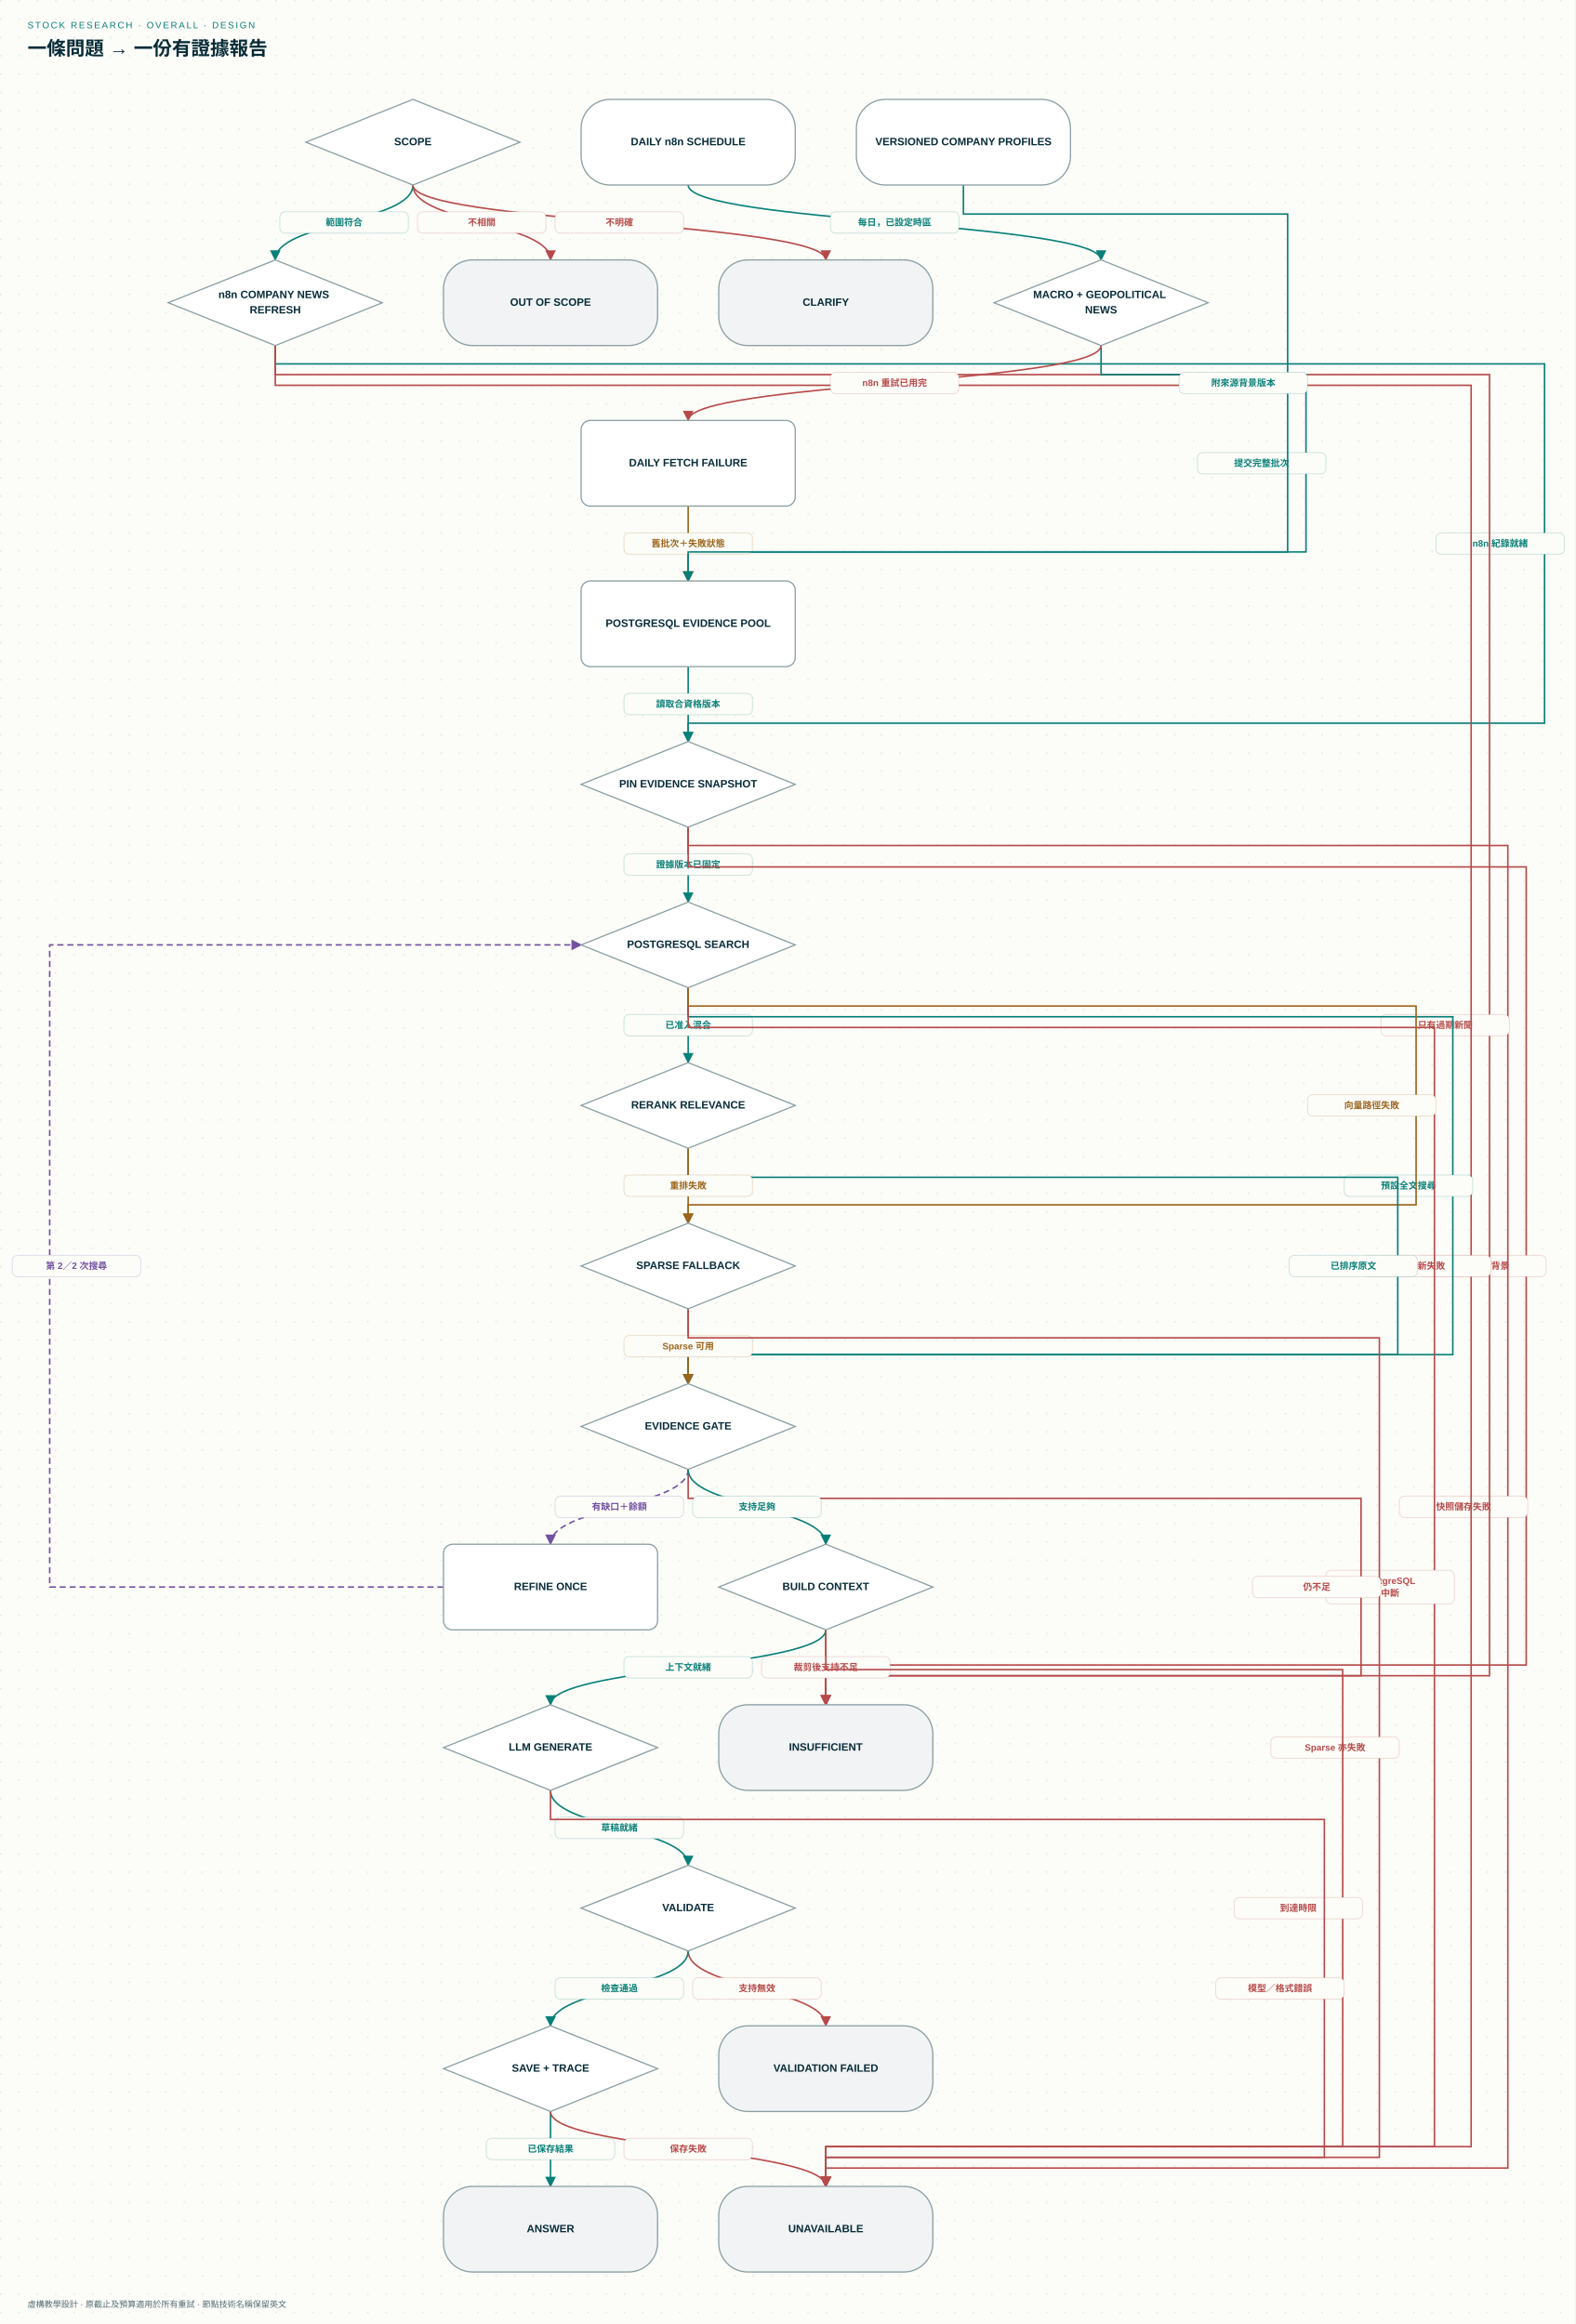
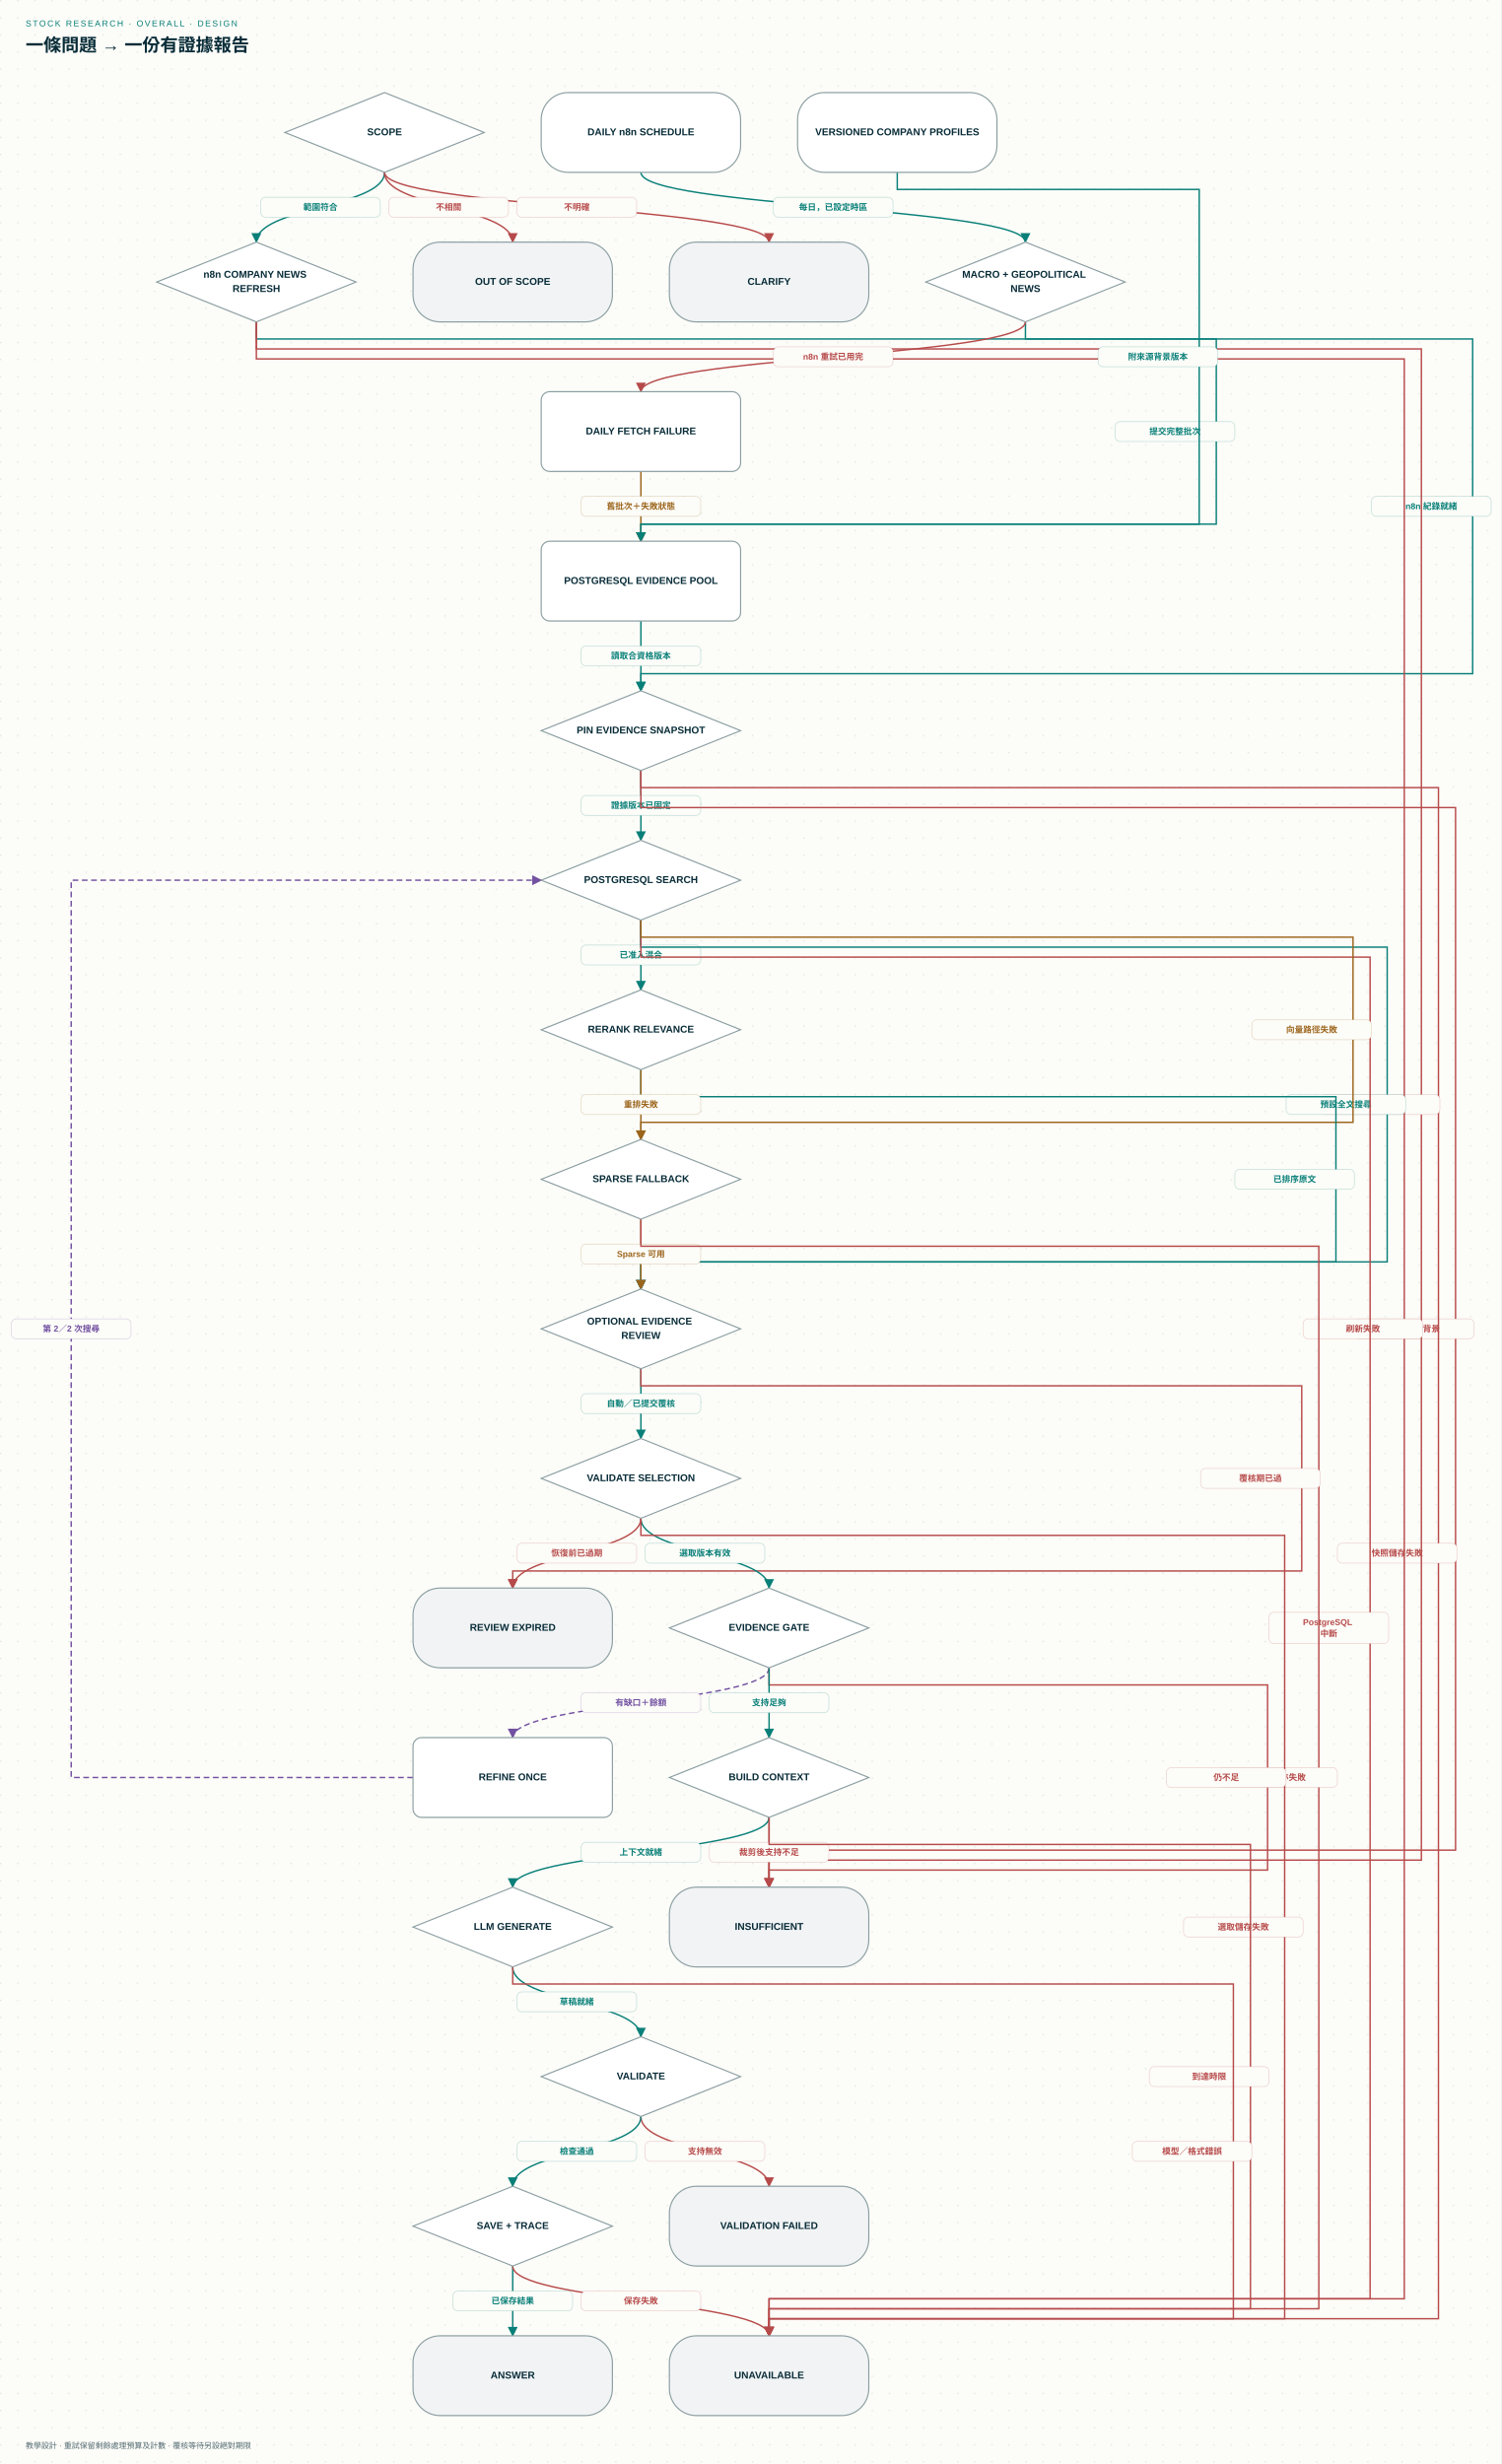
- <svg xmlns="http://www.w3.org/2000/svg" viewBox="0 0 2060 3040" width="2060" height="3040" role="img" aria-label="一條問題 → 一份有證據報告" style="font-family:Arial, &quot;Noto Sans TC&quot;, sans-serif;display:block;max-width:100%;height:auto">
+ <svg xmlns="http://www.w3.org/2000/svg" viewBox="0 0 2108 3460" width="2108" height="3460" role="img" aria-label="一條問題 → 一份有證據報告" style="font-family:Arial, &quot;Noto Sans TC&quot;, sans-serif;display:block;max-width:100%;height:auto">
  <defs>
    <pattern id="overall-zh-grid" width="24" height="24" patternUnits="userSpaceOnUse">
      <circle cx="1" cy="1" r="1" fill="#dce4df" />
    </pattern>
    <marker id="overall-zh-flow" viewBox="0 0 10 10" refX="9" refY="5" markerWidth="7" markerHeight="7" orient="auto-start-reverse">
      <path d="M 0 0 L 10 5 L 0 10 z" fill="#087f78" />
    </marker>
    <marker id="overall-zh-retry" viewBox="0 0 10 10" refX="9" refY="5" markerWidth="7" markerHeight="7" orient="auto-start-reverse">
      <path d="M 0 0 L 10 5 L 0 10 z" fill="#7251a1" />
    </marker>
    <marker id="overall-zh-fallback" viewBox="0 0 10 10" refX="9" refY="5" markerWidth="7" markerHeight="7" orient="auto-start-reverse">
      <path d="M 0 0 L 10 5 L 0 10 z" fill="#9b641b" />
    </marker>
    <marker id="overall-zh-stop" viewBox="0 0 10 10" refX="9" refY="5" markerWidth="7" markerHeight="7" orient="auto-start-reverse">
      <path d="M 0 0 L 10 5 L 0 10 z" fill="#b64a4a" />
    </marker>
  </defs>
-   <rect width="2060" height="3040" fill="#fcfcf8" />
-   <rect width="2060" height="3040" fill="url(#overall-zh-grid)" />
+   <rect width="2108" height="3460" fill="#fcfcf8" />
+   <rect width="2108" height="3460" fill="url(#overall-zh-grid)" />
  <text x="36" y="37" fill="#087f78" font-size="12" letter-spacing="2">STOCK RESEARCH · OVERALL · DESIGN</text>
  <text x="36" y="72" fill="#082c38" font-size="25" font-weight="700">一條問題 → 一份有證據報告</text>
  <g opacity="1">
    <path d="M 540 242 C 540 291, 360 291, 360 340" fill="none" stroke="#087f78" stroke-width="2" marker-end="url(#overall-zh-flow)" />
    <rect x="366" y="277" width="168" height="28" rx="7" fill="#fcfcf8" stroke="#087f78" stroke-opacity=".23" />
    <text x="450" text-anchor="middle" fill="#087f78" font-size="12" font-weight="600">
      <tspan x="450" y="295">範圍符合</tspan>
    </text>
  </g>
  <g opacity="1">
    <path d="M 540 242 C 540 291, 1080 291, 1080 340" fill="none" stroke="#b64a4a" stroke-width="2" marker-end="url(#overall-zh-stop)" />
    <rect x="726" y="277" width="168" height="28" rx="7" fill="#fcfcf8" stroke="#b64a4a" stroke-opacity=".23" />
    <text x="810" text-anchor="middle" fill="#b64a4a" font-size="12" font-weight="600">
      <tspan x="810" y="295">不明確</tspan>
    </text>
  </g>
  <g opacity="1">
    <path d="M 540 242 C 540 291, 720 291, 720 340" fill="none" stroke="#b64a4a" stroke-width="2" marker-end="url(#overall-zh-stop)" />
    <rect x="546" y="277" width="168" height="28" rx="7" fill="#fcfcf8" stroke="#b64a4a" stroke-opacity=".23" />
    <text x="630" text-anchor="middle" fill="#b64a4a" font-size="12" font-weight="600">
      <tspan x="630" y="295">不相關</tspan>
    </text>
  </g>
  <g opacity="1">
-     <path d="M 360 452 V 476 H 2020 V 946 H 900 V 970" fill="none" stroke="#087f78" stroke-width="2" marker-end="url(#overall-zh-flow)" />
-     <rect x="1878" y="697" width="168" height="28" rx="7" fill="#fcfcf8" stroke="#087f78" stroke-opacity=".23" />
-     <text x="1962" text-anchor="middle" fill="#087f78" font-size="12" font-weight="600">
-       <tspan x="1962" y="715">n8n 紀錄就緒</tspan>
+     <path d="M 360 452 V 476 H 2068 V 946 H 900 V 970" fill="none" stroke="#087f78" stroke-width="2" marker-end="url(#overall-zh-flow)" />
+     <rect x="1926" y="697" width="168" height="28" rx="7" fill="#fcfcf8" stroke="#087f78" stroke-opacity=".23" />
+     <text x="2010" text-anchor="middle" fill="#087f78" font-size="12" font-weight="600">
+       <tspan x="2010" y="715">n8n 紀錄就緒</tspan>
    </text>
  </g>
  <g opacity="1">
    <path d="M 900 1082 C 900 1131, 900 1131, 900 1180" fill="none" stroke="#087f78" stroke-width="2" marker-end="url(#overall-zh-flow)" />
    <rect x="816" y="1117" width="168" height="28" rx="7" fill="#fcfcf8" stroke="#087f78" stroke-opacity=".23" />
    <text x="900" text-anchor="middle" fill="#087f78" font-size="12" font-weight="600">
      <tspan x="900" y="1135">證據版本已固定</tspan>
    </text>
  </g>
  <g opacity="1">
-     <path d="M 900 1082 V 1134 H 1996 V 2178 H 1080 V 2230" fill="none" stroke="#b64a4a" stroke-width="2" marker-end="url(#overall-zh-stop)" />
-     <rect x="1854" y="1642" width="168" height="28" rx="7" fill="#fcfcf8" stroke="#b64a4a" stroke-opacity=".23" />
+     <path d="M 900 1082 V 1134 H 2044 V 2598 H 1080 V 2650" fill="none" stroke="#b64a4a" stroke-width="2" marker-end="url(#overall-zh-stop)" />
+     <rect x="1902" y="1852" width="168" height="28" rx="7" fill="#fcfcf8" stroke="#b64a4a" stroke-opacity=".23" />
+     <text x="1986" text-anchor="middle" fill="#b64a4a" font-size="12" font-weight="600">
+       <tspan x="1986" y="1870">缺少所需背景</tspan>
+     </text>
+   </g>
+   <g opacity="1">
+     <path d="M 900 1082 V 1106 H 2020 V 3256 H 1080 V 3280" fill="none" stroke="#b64a4a" stroke-width="2" marker-end="url(#overall-zh-stop)" />
+     <rect x="1878" y="2167" width="168" height="28" rx="7" fill="#fcfcf8" stroke="#b64a4a" stroke-opacity=".23" />
+     <text x="1962" text-anchor="middle" fill="#b64a4a" font-size="12" font-weight="600">
+       <tspan x="1962" y="2185">快照儲存失敗</tspan>
+     </text>
+   </g>
+   <g opacity="1">
+     <path d="M 360 452 V 490 H 1996 V 2612 H 1080 V 2650" fill="none" stroke="#b64a4a" stroke-width="2" marker-end="url(#overall-zh-stop)" />
+     <rect x="1854" y="1537" width="168" height="28" rx="7" fill="#fcfcf8" stroke="#b64a4a" stroke-opacity=".23" />
    <text x="1938" text-anchor="middle" fill="#b64a4a" font-size="12" font-weight="600">
-       <tspan x="1938" y="1660">缺少所需背景</tspan>
-     </text>
-   </g>
-   <g opacity="1">
-     <path d="M 900 1082 V 1106 H 1972 V 2836 H 1080 V 2860" fill="none" stroke="#b64a4a" stroke-width="2" marker-end="url(#overall-zh-stop)" />
-     <rect x="1830" y="1957" width="168" height="28" rx="7" fill="#fcfcf8" stroke="#b64a4a" stroke-opacity=".23" />
+       <tspan x="1938" y="1555">只有過期新聞</tspan>
+     </text>
+   </g>
+   <g opacity="1">
+     <path d="M 360 452 V 504 H 1972 V 3228 H 1080 V 3280" fill="none" stroke="#b64a4a" stroke-width="2" marker-end="url(#overall-zh-stop)" />
+     <rect x="1830" y="1852" width="168" height="28" rx="7" fill="#fcfcf8" stroke="#b64a4a" stroke-opacity=".23" />
    <text x="1914" text-anchor="middle" fill="#b64a4a" font-size="12" font-weight="600">
-       <tspan x="1914" y="1975">快照儲存失敗</tspan>
-     </text>
-   </g>
-   <g opacity="1">
-     <path d="M 360 452 V 490 H 1948 V 2192 H 1080 V 2230" fill="none" stroke="#b64a4a" stroke-width="2" marker-end="url(#overall-zh-stop)" />
-     <rect x="1806" y="1327" width="168" height="28" rx="7" fill="#fcfcf8" stroke="#b64a4a" stroke-opacity=".23" />
-     <text x="1890" text-anchor="middle" fill="#b64a4a" font-size="12" font-weight="600">
-       <tspan x="1890" y="1345">只有過期新聞</tspan>
-     </text>
-   </g>
-   <g opacity="1">
-     <path d="M 360 452 V 504 H 1924 V 2808 H 1080 V 2860" fill="none" stroke="#b64a4a" stroke-width="2" marker-end="url(#overall-zh-stop)" />
-     <rect x="1782" y="1642" width="168" height="28" rx="7" fill="#fcfcf8" stroke="#b64a4a" stroke-opacity=".23" />
-     <text x="1866" text-anchor="middle" fill="#b64a4a" font-size="12" font-weight="600">
-       <tspan x="1866" y="1660">刷新失敗</tspan>
+       <tspan x="1914" y="1870">刷新失敗</tspan>
    </text>
  </g>
  <g opacity="1">
    <path d="M 900 1292 C 900 1341, 900 1341, 900 1390" fill="none" stroke="#087f78" stroke-width="2" marker-end="url(#overall-zh-flow)" />
    <rect x="816" y="1327" width="168" height="28" rx="7" fill="#fcfcf8" stroke="#087f78" stroke-opacity=".23" />
    <text x="900" text-anchor="middle" fill="#087f78" font-size="12" font-weight="600">
      <tspan x="900" y="1345">已准入混合</tspan>
    </text>
  </g>
  <g opacity="1">
-     <path d="M 900 1292 V 1330 H 1900 V 1772 H 900 V 1810" fill="none" stroke="#087f78" stroke-width="2" marker-end="url(#overall-zh-flow)" />
-     <rect x="1758" y="1537" width="168" height="28" rx="7" fill="#fcfcf8" stroke="#087f78" stroke-opacity=".23" />
-     <text x="1842" text-anchor="middle" fill="#087f78" font-size="12" font-weight="600">
-       <tspan x="1842" y="1555">預設全文搜尋</tspan>
-     </text>
-   </g>
-   <g opacity="1">
-     <path d="M 900 1292 V 1344 H 1876 V 2808 H 1080 V 2860" fill="none" stroke="#b64a4a" stroke-width="2" marker-end="url(#overall-zh-stop)" />
-     <rect x="1734" y="2054" width="168" height="44" rx="7" fill="#fcfcf8" stroke="#b64a4a" stroke-opacity=".23" />
-     <text x="1818" text-anchor="middle" fill="#b64a4a" font-size="12" font-weight="600">
-       <tspan x="1818" y="2072">PostgreSQL</tspan>
-       <tspan x="1818" y="2088">中斷</tspan>
-     </text>
-   </g>
-   <g opacity="1">
-     <path d="M 900 1292 V 1316 H 1852 V 1576 H 900 V 1600" fill="none" stroke="#9b641b" stroke-width="2" marker-end="url(#overall-zh-fallback)" />
-     <rect x="1710" y="1432" width="168" height="28" rx="7" fill="#fcfcf8" stroke="#9b641b" stroke-opacity=".23" />
-     <text x="1794" text-anchor="middle" fill="#9b641b" font-size="12" font-weight="600">
-       <tspan x="1794" y="1450">向量路徑失敗</tspan>
-     </text>
-   </g>
-   <g opacity="1">
-     <path d="M 900 1502 V 1540 H 1828 V 1772 H 900 V 1810" fill="none" stroke="#087f78" stroke-width="2" marker-end="url(#overall-zh-flow)" />
-     <rect x="1686" y="1642" width="168" height="28" rx="7" fill="#fcfcf8" stroke="#087f78" stroke-opacity=".23" />
-     <text x="1770" text-anchor="middle" fill="#087f78" font-size="12" font-weight="600">
-       <tspan x="1770" y="1660">已排序原文</tspan>
+     <path d="M 900 1292 V 1330 H 1948 V 1772 H 900 V 1810" fill="none" stroke="#087f78" stroke-width="2" marker-end="url(#overall-zh-flow)" />
+     <rect x="1806" y="1537" width="168" height="28" rx="7" fill="#fcfcf8" stroke="#087f78" stroke-opacity=".23" />
+     <text x="1890" text-anchor="middle" fill="#087f78" font-size="12" font-weight="600">
+       <tspan x="1890" y="1555">預設全文搜尋</tspan>
+     </text>
+   </g>
+   <g opacity="1">
+     <path d="M 900 1292 V 1344 H 1924 V 3228 H 1080 V 3280" fill="none" stroke="#b64a4a" stroke-width="2" marker-end="url(#overall-zh-stop)" />
+     <rect x="1782" y="2264" width="168" height="44" rx="7" fill="#fcfcf8" stroke="#b64a4a" stroke-opacity=".23" />
+     <text x="1866" text-anchor="middle" fill="#b64a4a" font-size="12" font-weight="600">
+       <tspan x="1866" y="2282">PostgreSQL</tspan>
+       <tspan x="1866" y="2298">中斷</tspan>
+     </text>
+   </g>
+   <g opacity="1">
+     <path d="M 900 1292 V 1316 H 1900 V 1576 H 900 V 1600" fill="none" stroke="#9b641b" stroke-width="2" marker-end="url(#overall-zh-fallback)" />
+     <rect x="1758" y="1432" width="168" height="28" rx="7" fill="#fcfcf8" stroke="#9b641b" stroke-opacity=".23" />
+     <text x="1842" text-anchor="middle" fill="#9b641b" font-size="12" font-weight="600">
+       <tspan x="1842" y="1450">向量路徑失敗</tspan>
+     </text>
+   </g>
+   <g opacity="1">
+     <path d="M 900 1502 V 1540 H 1876 V 1772 H 900 V 1810" fill="none" stroke="#087f78" stroke-width="2" marker-end="url(#overall-zh-flow)" />
+     <rect x="1734" y="1642" width="168" height="28" rx="7" fill="#fcfcf8" stroke="#087f78" stroke-opacity=".23" />
+     <text x="1818" text-anchor="middle" fill="#087f78" font-size="12" font-weight="600">
+       <tspan x="1818" y="1660">已排序原文</tspan>
    </text>
  </g>
  <g opacity="1">
    <path d="M 900 1502 C 900 1551, 900 1551, 900 1600" fill="none" stroke="#9b641b" stroke-width="2" marker-end="url(#overall-zh-fallback)" />
    <rect x="816" y="1537" width="168" height="28" rx="7" fill="#fcfcf8" stroke="#9b641b" stroke-opacity=".23" />
    <text x="900" text-anchor="middle" fill="#9b641b" font-size="12" font-weight="600">
      <tspan x="900" y="1555">重排失敗</tspan>
    </text>
  </g>
  <g opacity="1">
    <path d="M 900 1712 C 900 1761, 900 1761, 900 1810" fill="none" stroke="#9b641b" stroke-width="2" marker-end="url(#overall-zh-fallback)" />
    <rect x="816" y="1747" width="168" height="28" rx="7" fill="#fcfcf8" stroke="#9b641b" stroke-opacity=".23" />
    <text x="900" text-anchor="middle" fill="#9b641b" font-size="12" font-weight="600">
      <tspan x="900" y="1765">Sparse 可用</tspan>
    </text>
  </g>
  <g opacity="1">
-     <path d="M 900 1712 V 1750 H 1804 V 2822 H 1080 V 2860" fill="none" stroke="#b64a4a" stroke-width="2" marker-end="url(#overall-zh-stop)" />
-     <rect x="1662" y="2272" width="168" height="28" rx="7" fill="#fcfcf8" stroke="#b64a4a" stroke-opacity=".23" />
+     <path d="M 900 1712 V 1750 H 1852 V 3242 H 1080 V 3280" fill="none" stroke="#b64a4a" stroke-width="2" marker-end="url(#overall-zh-stop)" />
+     <rect x="1710" y="2482" width="168" height="28" rx="7" fill="#fcfcf8" stroke="#b64a4a" stroke-opacity=".23" />
+     <text x="1794" text-anchor="middle" fill="#b64a4a" font-size="12" font-weight="600">
+       <tspan x="1794" y="2500">Sparse 亦失敗</tspan>
+     </text>
+   </g>
+   <g opacity="1">
+     <path d="M 900 1922 C 900 1971, 900 1971, 900 2020" fill="none" stroke="#087f78" stroke-width="2" marker-end="url(#overall-zh-flow)" />
+     <rect x="816" y="1957" width="168" height="28" rx="7" fill="#fcfcf8" stroke="#087f78" stroke-opacity=".23" />
+     <text x="900" text-anchor="middle" fill="#087f78" font-size="12" font-weight="600">
+       <tspan x="900" y="1975">自動／已提交覆核</tspan>
+     </text>
+   </g>
+   <g opacity="1">
+     <path d="M 900 1922 V 1946 H 1828 V 2206 H 720 V 2230" fill="none" stroke="#b64a4a" stroke-width="2" marker-end="url(#overall-zh-stop)" />
+     <rect x="1686" y="2062" width="168" height="28" rx="7" fill="#fcfcf8" stroke="#b64a4a" stroke-opacity=".23" />
+     <text x="1770" text-anchor="middle" fill="#b64a4a" font-size="12" font-weight="600">
+       <tspan x="1770" y="2080">覆核期已過</tspan>
+     </text>
+   </g>
+   <g opacity="1">
+     <path d="M 900 2132 C 900 2181, 1080 2181, 1080 2230" fill="none" stroke="#087f78" stroke-width="2" marker-end="url(#overall-zh-flow)" />
+     <rect x="906" y="2167" width="168" height="28" rx="7" fill="#fcfcf8" stroke="#087f78" stroke-opacity=".23" />
+     <text x="990" text-anchor="middle" fill="#087f78" font-size="12" font-weight="600">
+       <tspan x="990" y="2185">選取版本有效</tspan>
+     </text>
+   </g>
+   <g opacity="1">
+     <path d="M 900 2132 C 900 2181, 720 2181, 720 2230" fill="none" stroke="#b64a4a" stroke-width="2" marker-end="url(#overall-zh-stop)" />
+     <rect x="726" y="2167" width="168" height="28" rx="7" fill="#fcfcf8" stroke="#b64a4a" stroke-opacity=".23" />
+     <text x="810" text-anchor="middle" fill="#b64a4a" font-size="12" font-weight="600">
+       <tspan x="810" y="2185">恢復前已過期</tspan>
+     </text>
+   </g>
+   <g opacity="1">
+     <path d="M 900 2132 V 2156 H 1804 V 3256 H 1080 V 3280" fill="none" stroke="#b64a4a" stroke-width="2" marker-end="url(#overall-zh-stop)" />
+     <rect x="1662" y="2692" width="168" height="28" rx="7" fill="#fcfcf8" stroke="#b64a4a" stroke-opacity=".23" />
    <text x="1746" text-anchor="middle" fill="#b64a4a" font-size="12" font-weight="600">
-       <tspan x="1746" y="2290">Sparse 亦失敗</tspan>
-     </text>
-   </g>
-   <g opacity="1">
-     <path d="M 900 1922 C 900 1971, 720 1971, 720 2020" fill="none" stroke="#7251a1" stroke-width="2" stroke-dasharray="8 5" marker-end="url(#overall-zh-retry)" />
-     <rect x="726" y="1957" width="168" height="28" rx="7" fill="#fcfcf8" stroke="#7251a1" stroke-opacity=".23" />
-     <text x="810" text-anchor="middle" fill="#7251a1" font-size="12" font-weight="600">
-       <tspan x="810" y="1975">有缺口＋餘額</tspan>
-     </text>
-   </g>
-   <g opacity="1">
-     <path d="M 580 2076 H 65 V 1236 H 760" fill="none" stroke="#7251a1" stroke-width="2" stroke-dasharray="8 5" marker-end="url(#overall-zh-retry)" />
-     <rect x="16" y="1642" width="168" height="28" rx="7" fill="#fcfcf8" stroke="#7251a1" stroke-opacity=".23" />
+       <tspan x="1746" y="2710">選取儲存失敗</tspan>
+     </text>
+   </g>
+   <g opacity="1">
+     <path d="M 1080 2342 C 1080 2391, 720 2391, 720 2440" fill="none" stroke="#7251a1" stroke-width="2" stroke-dasharray="8 5" marker-end="url(#overall-zh-retry)" />
+     <rect x="816" y="2377" width="168" height="28" rx="7" fill="#fcfcf8" stroke="#7251a1" stroke-opacity=".23" />
+     <text x="900" text-anchor="middle" fill="#7251a1" font-size="12" font-weight="600">
+       <tspan x="900" y="2395">有缺口＋餘額</tspan>
+     </text>
+   </g>
+   <g opacity="1">
+     <path d="M 580 2496 H 100 V 1236 H 760" fill="none" stroke="#7251a1" stroke-width="2" stroke-dasharray="8 5" marker-end="url(#overall-zh-retry)" />
+     <rect x="16" y="1852" width="168" height="28" rx="7" fill="#fcfcf8" stroke="#7251a1" stroke-opacity=".23" />
    <text x="100" text-anchor="middle" fill="#7251a1" font-size="12" font-weight="600">
-       <tspan x="100" y="1660">第 2／2 次搜尋</tspan>
-     </text>
-   </g>
-   <g opacity="1">
-     <path d="M 900 1922 V 1960 H 1780 V 2192 H 1080 V 2230" fill="none" stroke="#b64a4a" stroke-width="2" marker-end="url(#overall-zh-stop)" />
-     <rect x="1638" y="2062" width="168" height="28" rx="7" fill="#fcfcf8" stroke="#b64a4a" stroke-opacity=".23" />
+       <tspan x="100" y="1870">第 2／2 次搜尋</tspan>
+     </text>
+   </g>
+   <g opacity="1">
+     <path d="M 1080 2342 V 2366 H 1780 V 2626 H 1080 V 2650" fill="none" stroke="#b64a4a" stroke-width="2" marker-end="url(#overall-zh-stop)" />
+     <rect x="1638" y="2482" width="168" height="28" rx="7" fill="#fcfcf8" stroke="#b64a4a" stroke-opacity=".23" />
    <text x="1722" text-anchor="middle" fill="#b64a4a" font-size="12" font-weight="600">
-       <tspan x="1722" y="2080">仍不足</tspan>
-     </text>
-   </g>
-   <g opacity="1">
-     <path d="M 900 1922 C 900 1971, 1080 1971, 1080 2020" fill="none" stroke="#087f78" stroke-width="2" marker-end="url(#overall-zh-flow)" />
-     <rect x="906" y="1957" width="168" height="28" rx="7" fill="#fcfcf8" stroke="#087f78" stroke-opacity=".23" />
-     <text x="990" text-anchor="middle" fill="#087f78" font-size="12" font-weight="600">
-       <tspan x="990" y="1975">支持足夠</tspan>
-     </text>
-   </g>
-   <g opacity="1">
-     <path d="M 1080 2132 C 1080 2181, 1080 2181, 1080 2230" fill="none" stroke="#b64a4a" stroke-width="2" marker-end="url(#overall-zh-stop)" />
-     <rect x="996" y="2167" width="168" height="28" rx="7" fill="#fcfcf8" stroke="#b64a4a" stroke-opacity=".23" />
+       <tspan x="1722" y="2500">仍不足</tspan>
+     </text>
+   </g>
+   <g opacity="1">
+     <path d="M 1080 2342 C 1080 2391, 1080 2391, 1080 2440" fill="none" stroke="#087f78" stroke-width="2" marker-end="url(#overall-zh-flow)" />
+     <rect x="996" y="2377" width="168" height="28" rx="7" fill="#fcfcf8" stroke="#087f78" stroke-opacity=".23" />
+     <text x="1080" text-anchor="middle" fill="#087f78" font-size="12" font-weight="600">
+       <tspan x="1080" y="2395">支持足夠</tspan>
+     </text>
+   </g>
+   <g opacity="1">
+     <path d="M 1080 2552 C 1080 2601, 1080 2601, 1080 2650" fill="none" stroke="#b64a4a" stroke-width="2" marker-end="url(#overall-zh-stop)" />
+     <rect x="996" y="2587" width="168" height="28" rx="7" fill="#fcfcf8" stroke="#b64a4a" stroke-opacity=".23" />
    <text x="1080" text-anchor="middle" fill="#b64a4a" font-size="12" font-weight="600">
-       <tspan x="1080" y="2185">裁剪後支持不足</tspan>
-     </text>
-   </g>
-   <g opacity="1">
-     <path d="M 1080 2132 C 1080 2181, 720 2181, 720 2230" fill="none" stroke="#087f78" stroke-width="2" marker-end="url(#overall-zh-flow)" />
-     <rect x="816" y="2167" width="168" height="28" rx="7" fill="#fcfcf8" stroke="#087f78" stroke-opacity=".23" />
+       <tspan x="1080" y="2605">裁剪後支持不足</tspan>
+     </text>
+   </g>
+   <g opacity="1">
+     <path d="M 1080 2552 C 1080 2601, 720 2601, 720 2650" fill="none" stroke="#087f78" stroke-width="2" marker-end="url(#overall-zh-flow)" />
+     <rect x="816" y="2587" width="168" height="28" rx="7" fill="#fcfcf8" stroke="#087f78" stroke-opacity=".23" />
    <text x="900" text-anchor="middle" fill="#087f78" font-size="12" font-weight="600">
-       <tspan x="900" y="2185">上下文就緒</tspan>
-     </text>
-   </g>
-   <g opacity="1">
-     <path d="M 1080 2132 V 2184 H 1756 V 2808 H 1080 V 2860" fill="none" stroke="#b64a4a" stroke-width="2" marker-end="url(#overall-zh-stop)" />
-     <rect x="1614" y="2482" width="168" height="28" rx="7" fill="#fcfcf8" stroke="#b64a4a" stroke-opacity=".23" />
+       <tspan x="900" y="2605">上下文就緒</tspan>
+     </text>
+   </g>
+   <g opacity="1">
+     <path d="M 1080 2552 V 2590 H 1756 V 3242 H 1080 V 3280" fill="none" stroke="#b64a4a" stroke-width="2" marker-end="url(#overall-zh-stop)" />
+     <rect x="1614" y="2902" width="168" height="28" rx="7" fill="#fcfcf8" stroke="#b64a4a" stroke-opacity=".23" />
    <text x="1698" text-anchor="middle" fill="#b64a4a" font-size="12" font-weight="600">
-       <tspan x="1698" y="2500">到達時限</tspan>
-     </text>
-   </g>
-   <g opacity="1">
-     <path d="M 720 2342 C 720 2391, 900 2391, 900 2440" fill="none" stroke="#087f78" stroke-width="2" marker-end="url(#overall-zh-flow)" />
-     <rect x="726" y="2377" width="168" height="28" rx="7" fill="#fcfcf8" stroke="#087f78" stroke-opacity=".23" />
+       <tspan x="1698" y="2920">到達時限</tspan>
+     </text>
+   </g>
+   <g opacity="1">
+     <path d="M 720 2762 C 720 2811, 900 2811, 900 2860" fill="none" stroke="#087f78" stroke-width="2" marker-end="url(#overall-zh-flow)" />
+     <rect x="726" y="2797" width="168" height="28" rx="7" fill="#fcfcf8" stroke="#087f78" stroke-opacity=".23" />
    <text x="810" text-anchor="middle" fill="#087f78" font-size="12" font-weight="600">
-       <tspan x="810" y="2395">草稿就緒</tspan>
-     </text>
-   </g>
-   <g opacity="1">
-     <path d="M 720 2342 V 2380 H 1732 V 2822 H 1080 V 2860" fill="none" stroke="#b64a4a" stroke-width="2" marker-end="url(#overall-zh-stop)" />
-     <rect x="1590" y="2587" width="168" height="28" rx="7" fill="#fcfcf8" stroke="#b64a4a" stroke-opacity=".23" />
+       <tspan x="810" y="2815">草稿就緒</tspan>
+     </text>
+   </g>
+   <g opacity="1">
+     <path d="M 720 2762 V 2786 H 1732 V 3256 H 1080 V 3280" fill="none" stroke="#b64a4a" stroke-width="2" marker-end="url(#overall-zh-stop)" />
+     <rect x="1590" y="3007" width="168" height="28" rx="7" fill="#fcfcf8" stroke="#b64a4a" stroke-opacity=".23" />
    <text x="1674" text-anchor="middle" fill="#b64a4a" font-size="12" font-weight="600">
-       <tspan x="1674" y="2605">模型／格式錯誤</tspan>
-     </text>
-   </g>
-   <g opacity="1">
-     <path d="M 900 2552 C 900 2601, 1080 2601, 1080 2650" fill="none" stroke="#b64a4a" stroke-width="2" marker-end="url(#overall-zh-stop)" />
-     <rect x="906" y="2587" width="168" height="28" rx="7" fill="#fcfcf8" stroke="#b64a4a" stroke-opacity=".23" />
+       <tspan x="1674" y="3025">模型／格式錯誤</tspan>
+     </text>
+   </g>
+   <g opacity="1">
+     <path d="M 900 2972 C 900 3021, 1080 3021, 1080 3070" fill="none" stroke="#b64a4a" stroke-width="2" marker-end="url(#overall-zh-stop)" />
+     <rect x="906" y="3007" width="168" height="28" rx="7" fill="#fcfcf8" stroke="#b64a4a" stroke-opacity=".23" />
    <text x="990" text-anchor="middle" fill="#b64a4a" font-size="12" font-weight="600">
-       <tspan x="990" y="2605">支持無效</tspan>
-     </text>
-   </g>
-   <g opacity="1">
-     <path d="M 900 2552 C 900 2601, 720 2601, 720 2650" fill="none" stroke="#087f78" stroke-width="2" marker-end="url(#overall-zh-flow)" />
-     <rect x="726" y="2587" width="168" height="28" rx="7" fill="#fcfcf8" stroke="#087f78" stroke-opacity=".23" />
+       <tspan x="990" y="3025">支持無效</tspan>
+     </text>
+   </g>
+   <g opacity="1">
+     <path d="M 900 2972 C 900 3021, 720 3021, 720 3070" fill="none" stroke="#087f78" stroke-width="2" marker-end="url(#overall-zh-flow)" />
+     <rect x="726" y="3007" width="168" height="28" rx="7" fill="#fcfcf8" stroke="#087f78" stroke-opacity=".23" />
    <text x="810" text-anchor="middle" fill="#087f78" font-size="12" font-weight="600">
-       <tspan x="810" y="2605">檢查通過</tspan>
-     </text>
-   </g>
-   <g opacity="1">
-     <path d="M 720 2762 C 720 2811, 720 2811, 720 2860" fill="none" stroke="#087f78" stroke-width="2" marker-end="url(#overall-zh-flow)" />
-     <rect x="636" y="2797" width="168" height="28" rx="7" fill="#fcfcf8" stroke="#087f78" stroke-opacity=".23" />
+       <tspan x="810" y="3025">檢查通過</tspan>
+     </text>
+   </g>
+   <g opacity="1">
+     <path d="M 720 3182 C 720 3231, 720 3231, 720 3280" fill="none" stroke="#087f78" stroke-width="2" marker-end="url(#overall-zh-flow)" />
+     <rect x="636" y="3217" width="168" height="28" rx="7" fill="#fcfcf8" stroke="#087f78" stroke-opacity=".23" />
    <text x="720" text-anchor="middle" fill="#087f78" font-size="12" font-weight="600">
-       <tspan x="720" y="2815">已保存結果</tspan>
-     </text>
-   </g>
-   <g opacity="1">
-     <path d="M 720 2762 C 720 2811, 1080 2811, 1080 2860" fill="none" stroke="#b64a4a" stroke-width="2" marker-end="url(#overall-zh-stop)" />
-     <rect x="816" y="2797" width="168" height="28" rx="7" fill="#fcfcf8" stroke="#b64a4a" stroke-opacity=".23" />
+       <tspan x="720" y="3235">已保存結果</tspan>
+     </text>
+   </g>
+   <g opacity="1">
+     <path d="M 720 3182 C 720 3231, 1080 3231, 1080 3280" fill="none" stroke="#b64a4a" stroke-width="2" marker-end="url(#overall-zh-stop)" />
+     <rect x="816" y="3217" width="168" height="28" rx="7" fill="#fcfcf8" stroke="#b64a4a" stroke-opacity=".23" />
    <text x="900" text-anchor="middle" fill="#b64a4a" font-size="12" font-weight="600">
-       <tspan x="900" y="2815">保存失敗</tspan>
+       <tspan x="900" y="3235">保存失敗</tspan>
    </text>
  </g>
  <g opacity="1">
    <path d="M 900 242 C 900 291, 1440 291, 1440 340" fill="none" stroke="#087f78" stroke-width="2" marker-end="url(#overall-zh-flow)" />
    <rect x="1086" y="277" width="168" height="28" rx="7" fill="#fcfcf8" stroke="#087f78" stroke-opacity=".23" />
    <text x="1170" text-anchor="middle" fill="#087f78" font-size="12" font-weight="600">
      <tspan x="1170" y="295">每日，已設定時區</tspan>
    </text>
  </g>
  <g opacity="1">
-     <path d="M 1440 452 V 490 H 1708 V 722 H 900 V 760" fill="none" stroke="#087f78" stroke-width="2" marker-end="url(#overall-zh-flow)" />
+     <path d="M 1440 452 V 476 H 1708 V 736 H 900 V 760" fill="none" stroke="#087f78" stroke-width="2" marker-end="url(#overall-zh-flow)" />
    <rect x="1566" y="592" width="168" height="28" rx="7" fill="#fcfcf8" stroke="#087f78" stroke-opacity=".23" />
    <text x="1650" text-anchor="middle" fill="#087f78" font-size="12" font-weight="600">
      <tspan x="1650" y="610">提交完整批次</tspan>
    </text>
  </g>
  <g opacity="1">
    <path d="M 1440 452 C 1440 501, 900 501, 900 550" fill="none" stroke="#b64a4a" stroke-width="2" marker-end="url(#overall-zh-stop)" />
    <rect x="1086" y="487" width="168" height="28" rx="7" fill="#fcfcf8" stroke="#b64a4a" stroke-opacity=".23" />
    <text x="1170" text-anchor="middle" fill="#b64a4a" font-size="12" font-weight="600">
      <tspan x="1170" y="505">n8n 重試已用完</tspan>
    </text>
  </g>
  <g opacity="1">
    <path d="M 900 662 C 900 711, 900 711, 900 760" fill="none" stroke="#9b641b" stroke-width="2" marker-end="url(#overall-zh-fallback)" />
    <rect x="816" y="697" width="168" height="28" rx="7" fill="#fcfcf8" stroke="#9b641b" stroke-opacity=".23" />
    <text x="900" text-anchor="middle" fill="#9b641b" font-size="12" font-weight="600">
      <tspan x="900" y="715">舊批次＋失敗狀態</tspan>
    </text>
  </g>
  <g opacity="1">
-     <path d="M 1260 242 V 280 H 1684 V 722 H 900 V 760" fill="none" stroke="#087f78" stroke-width="2" marker-end="url(#overall-zh-flow)" />
+     <path d="M 1260 242 V 266 H 1684 V 736 H 900 V 760" fill="none" stroke="#087f78" stroke-width="2" marker-end="url(#overall-zh-flow)" />
    <rect x="1542" y="487" width="168" height="28" rx="7" fill="#fcfcf8" stroke="#087f78" stroke-opacity=".23" />
    <text x="1626" text-anchor="middle" fill="#087f78" font-size="12" font-weight="600">
      <tspan x="1626" y="505">附來源背景版本</tspan>
    </text>
  </g>
  <g opacity="1">
    <path d="M 900 872 C 900 921, 900 921, 900 970" fill="none" stroke="#087f78" stroke-width="2" marker-end="url(#overall-zh-flow)" />
    <rect x="816" y="907" width="168" height="28" rx="7" fill="#fcfcf8" stroke="#087f78" stroke-opacity=".23" />
    <text x="900" text-anchor="middle" fill="#087f78" font-size="12" font-weight="600">
      <tspan x="900" y="925">讀取合資格版本</tspan>
    </text>
  </g>
  <g data-node-id="scope" aria-label="SCOPE">
    <polygon points="540,130 680,186 540,242 400,186" fill="#fff" stroke="#8b9ea2" stroke-width="1.6" />
    <text x="540" text-anchor="middle" fill="#082c38" font-size="14" font-weight="600" pointer-events="none">
      <tspan x="540" y="190">SCOPE</tspan>
    </text>
  </g>
  <g data-node-id="daily" aria-label="DAILY n8n SCHEDULE">
    <rect x="760" y="130" width="280" height="112" rx="38" fill="#fff" stroke="#8b9ea2" stroke-width="1.6" />
    <text x="900" text-anchor="middle" fill="#082c38" font-size="14" font-weight="600" pointer-events="none">
      <tspan x="900" y="190">DAILY n8n SCHEDULE</tspan>
    </text>
  </g>
  <g data-node-id="profiles" aria-label="VERSIONED COMPANY PROFILES">
    <rect x="1120" y="130" width="280" height="112" rx="38" fill="#fff" stroke="#8b9ea2" stroke-width="1.6" />
    <text x="1260" text-anchor="middle" fill="#082c38" font-size="14" font-weight="600" pointer-events="none">
      <tspan x="1260" y="190">VERSIONED COMPANY PROFILES</tspan>
    </text>
  </g>
  <g data-node-id="refresh" aria-label="n8n COMPANY NEWS REFRESH">
    <polygon points="360,340 500,396 360,452 220,396" fill="#fff" stroke="#8b9ea2" stroke-width="1.6" />
    <text x="360" text-anchor="middle" fill="#082c38" font-size="14" font-weight="600" pointer-events="none">
      <tspan x="360" y="390">n8n COMPANY NEWS</tspan>
      <tspan x="360" y="410">REFRESH</tspan>
    </text>
  </g>
  <g data-node-id="irrelevant" aria-label="OUT OF SCOPE">
    <rect x="580" y="340" width="280" height="112" rx="38" fill="#f1f3f4" stroke="#8b9ea2" stroke-width="1.6" />
    <text x="720" text-anchor="middle" fill="#082c38" font-size="14" font-weight="600" pointer-events="none">
      <tspan x="720" y="400">OUT OF SCOPE</tspan>
    </text>
  </g>
  <g data-node-id="clarify" aria-label="CLARIFY">
    <rect x="940" y="340" width="280" height="112" rx="38" fill="#f1f3f4" stroke="#8b9ea2" stroke-width="1.6" />
    <text x="1080" text-anchor="middle" fill="#082c38" font-size="14" font-weight="600" pointer-events="none">
      <tspan x="1080" y="400">CLARIFY</tspan>
    </text>
  </g>
  <g data-node-id="global_news" aria-label="MACRO + GEOPOLITICAL NEWS">
    <polygon points="1440,340 1580,396 1440,452 1300,396" fill="#fff" stroke="#8b9ea2" stroke-width="1.6" />
    <text x="1440" text-anchor="middle" fill="#082c38" font-size="14" font-weight="600" pointer-events="none">
      <tspan x="1440" y="390">MACRO + GEOPOLITICAL</tspan>
      <tspan x="1440" y="410">NEWS</tspan>
    </text>
  </g>
  <g data-node-id="snapshot" aria-label="PIN EVIDENCE SNAPSHOT">
    <polygon points="900,970 1040,1026 900,1082 760,1026" fill="#fff" stroke="#8b9ea2" stroke-width="1.6" />
    <text x="900" text-anchor="middle" fill="#082c38" font-size="14" font-weight="600" pointer-events="none">
      <tspan x="900" y="1030">PIN EVIDENCE SNAPSHOT</tspan>
    </text>
  </g>
  <g data-node-id="retrieve" aria-label="POSTGRESQL SEARCH">
    <polygon points="900,1180 1040,1236 900,1292 760,1236" fill="#fff" stroke="#8b9ea2" stroke-width="1.6" />
    <text x="900" text-anchor="middle" fill="#082c38" font-size="14" font-weight="600" pointer-events="none">
      <tspan x="900" y="1240">POSTGRESQL SEARCH</tspan>
    </text>
  </g>
  <g data-node-id="rerank" aria-label="RERANK RELEVANCE">
    <polygon points="900,1390 1040,1446 900,1502 760,1446" fill="#fff" stroke="#8b9ea2" stroke-width="1.6" />
    <text x="900" text-anchor="middle" fill="#082c38" font-size="14" font-weight="600" pointer-events="none">
      <tspan x="900" y="1450">RERANK RELEVANCE</tspan>
    </text>
  </g>
  <g data-node-id="fallback" aria-label="SPARSE FALLBACK">
    <polygon points="900,1600 1040,1656 900,1712 760,1656" fill="#fff" stroke="#8b9ea2" stroke-width="1.6" />
    <text x="900" text-anchor="middle" fill="#082c38" font-size="14" font-weight="600" pointer-events="none">
      <tspan x="900" y="1660">SPARSE FALLBACK</tspan>
    </text>
  </g>
+   <g data-node-id="review" aria-label="OPTIONAL EVIDENCE REVIEW">
+     <polygon points="900,1810 1040,1866 900,1922 760,1866" fill="#fff" stroke="#8b9ea2" stroke-width="1.6" />
+     <text x="900" text-anchor="middle" fill="#082c38" font-size="14" font-weight="600" pointer-events="none">
+       <tspan x="900" y="1860">OPTIONAL EVIDENCE</tspan>
+       <tspan x="900" y="1880">REVIEW</tspan>
+     </text>
+   </g>
+   <g data-node-id="selection" aria-label="VALIDATE SELECTION">
+     <polygon points="900,2020 1040,2076 900,2132 760,2076" fill="#fff" stroke="#8b9ea2" stroke-width="1.6" />
+     <text x="900" text-anchor="middle" fill="#082c38" font-size="14" font-weight="600" pointer-events="none">
+       <tspan x="900" y="2080">VALIDATE SELECTION</tspan>
+     </text>
+   </g>
+   <g data-node-id="review_expired" aria-label="REVIEW EXPIRED">
+     <rect x="580" y="2230" width="280" height="112" rx="38" fill="#f1f3f4" stroke="#8b9ea2" stroke-width="1.6" />
+     <text x="720" text-anchor="middle" fill="#082c38" font-size="14" font-weight="600" pointer-events="none">
+       <tspan x="720" y="2290">REVIEW EXPIRED</tspan>
+     </text>
+   </g>
  <g data-node-id="gate" aria-label="EVIDENCE GATE">
-     <polygon points="900,1810 1040,1866 900,1922 760,1866" fill="#fff" stroke="#8b9ea2" stroke-width="1.6" />
-     <text x="900" text-anchor="middle" fill="#082c38" font-size="14" font-weight="600" pointer-events="none">
-       <tspan x="900" y="1870">EVIDENCE GATE</tspan>
+     <polygon points="1080,2230 1220,2286 1080,2342 940,2286" fill="#fff" stroke="#8b9ea2" stroke-width="1.6" />
+     <text x="1080" text-anchor="middle" fill="#082c38" font-size="14" font-weight="600" pointer-events="none">
+       <tspan x="1080" y="2290">EVIDENCE GATE</tspan>
    </text>
  </g>
  <g data-node-id="refine" aria-label="REFINE ONCE">
-     <rect x="580" y="2020" width="280" height="112" rx="12" fill="#fff" stroke="#8b9ea2" stroke-width="1.6" />
-     <text x="720" text-anchor="middle" fill="#082c38" font-size="14" font-weight="600" pointer-events="none">
-       <tspan x="720" y="2080">REFINE ONCE</tspan>
+     <rect x="580" y="2440" width="280" height="112" rx="12" fill="#fff" stroke="#8b9ea2" stroke-width="1.6" />
+     <text x="720" text-anchor="middle" fill="#082c38" font-size="14" font-weight="600" pointer-events="none">
+       <tspan x="720" y="2500">REFINE ONCE</tspan>
    </text>
  </g>
  <g data-node-id="context" aria-label="BUILD CONTEXT">
-     <polygon points="1080,2020 1220,2076 1080,2132 940,2076" fill="#fff" stroke="#8b9ea2" stroke-width="1.6" />
-     <text x="1080" text-anchor="middle" fill="#082c38" font-size="14" font-weight="600" pointer-events="none">
-       <tspan x="1080" y="2080">BUILD CONTEXT</tspan>
+     <polygon points="1080,2440 1220,2496 1080,2552 940,2496" fill="#fff" stroke="#8b9ea2" stroke-width="1.6" />
+     <text x="1080" text-anchor="middle" fill="#082c38" font-size="14" font-weight="600" pointer-events="none">
+       <tspan x="1080" y="2500">BUILD CONTEXT</tspan>
    </text>
  </g>
  <g data-node-id="generate" aria-label="LLM GENERATE">
-     <polygon points="720,2230 860,2286 720,2342 580,2286" fill="#fff" stroke="#8b9ea2" stroke-width="1.6" />
-     <text x="720" text-anchor="middle" fill="#082c38" font-size="14" font-weight="600" pointer-events="none">
-       <tspan x="720" y="2290">LLM GENERATE</tspan>
+     <polygon points="720,2650 860,2706 720,2762 580,2706" fill="#fff" stroke="#8b9ea2" stroke-width="1.6" />
+     <text x="720" text-anchor="middle" fill="#082c38" font-size="14" font-weight="600" pointer-events="none">
+       <tspan x="720" y="2710">LLM GENERATE</tspan>
    </text>
  </g>
  <g data-node-id="insufficient" aria-label="INSUFFICIENT">
-     <rect x="940" y="2230" width="280" height="112" rx="38" fill="#f1f3f4" stroke="#8b9ea2" stroke-width="1.6" />
-     <text x="1080" text-anchor="middle" fill="#082c38" font-size="14" font-weight="600" pointer-events="none">
-       <tspan x="1080" y="2290">INSUFFICIENT</tspan>
+     <rect x="940" y="2650" width="280" height="112" rx="38" fill="#f1f3f4" stroke="#8b9ea2" stroke-width="1.6" />
+     <text x="1080" text-anchor="middle" fill="#082c38" font-size="14" font-weight="600" pointer-events="none">
+       <tspan x="1080" y="2710">INSUFFICIENT</tspan>
    </text>
  </g>
  <g data-node-id="validate" aria-label="VALIDATE">
-     <polygon points="900,2440 1040,2496 900,2552 760,2496" fill="#fff" stroke="#8b9ea2" stroke-width="1.6" />
-     <text x="900" text-anchor="middle" fill="#082c38" font-size="14" font-weight="600" pointer-events="none">
-       <tspan x="900" y="2500">VALIDATE</tspan>
+     <polygon points="900,2860 1040,2916 900,2972 760,2916" fill="#fff" stroke="#8b9ea2" stroke-width="1.6" />
+     <text x="900" text-anchor="middle" fill="#082c38" font-size="14" font-weight="600" pointer-events="none">
+       <tspan x="900" y="2920">VALIDATE</tspan>
    </text>
  </g>
  <g data-node-id="save" aria-label="SAVE + TRACE">
-     <polygon points="720,2650 860,2706 720,2762 580,2706" fill="#fff" stroke="#8b9ea2" stroke-width="1.6" />
-     <text x="720" text-anchor="middle" fill="#082c38" font-size="14" font-weight="600" pointer-events="none">
-       <tspan x="720" y="2710">SAVE + TRACE</tspan>
+     <polygon points="720,3070 860,3126 720,3182 580,3126" fill="#fff" stroke="#8b9ea2" stroke-width="1.6" />
+     <text x="720" text-anchor="middle" fill="#082c38" font-size="14" font-weight="600" pointer-events="none">
+       <tspan x="720" y="3130">SAVE + TRACE</tspan>
    </text>
  </g>
  <g data-node-id="blocked" aria-label="VALIDATION FAILED">
-     <rect x="940" y="2650" width="280" height="112" rx="38" fill="#f1f3f4" stroke="#8b9ea2" stroke-width="1.6" />
-     <text x="1080" text-anchor="middle" fill="#082c38" font-size="14" font-weight="600" pointer-events="none">
-       <tspan x="1080" y="2710">VALIDATION FAILED</tspan>
+     <rect x="940" y="3070" width="280" height="112" rx="38" fill="#f1f3f4" stroke="#8b9ea2" stroke-width="1.6" />
+     <text x="1080" text-anchor="middle" fill="#082c38" font-size="14" font-weight="600" pointer-events="none">
+       <tspan x="1080" y="3130">VALIDATION FAILED</tspan>
    </text>
  </g>
  <g data-node-id="answer" aria-label="ANSWER">
-     <rect x="580" y="2860" width="280" height="112" rx="38" fill="#f1f3f4" stroke="#8b9ea2" stroke-width="1.6" />
-     <text x="720" text-anchor="middle" fill="#082c38" font-size="14" font-weight="600" pointer-events="none">
-       <tspan x="720" y="2920">ANSWER</tspan>
+     <rect x="580" y="3280" width="280" height="112" rx="38" fill="#f1f3f4" stroke="#8b9ea2" stroke-width="1.6" />
+     <text x="720" text-anchor="middle" fill="#082c38" font-size="14" font-weight="600" pointer-events="none">
+       <tspan x="720" y="3340">ANSWER</tspan>
    </text>
  </g>
  <g data-node-id="unavailable" aria-label="UNAVAILABLE">
-     <rect x="940" y="2860" width="280" height="112" rx="38" fill="#f1f3f4" stroke="#8b9ea2" stroke-width="1.6" />
-     <text x="1080" text-anchor="middle" fill="#082c38" font-size="14" font-weight="600" pointer-events="none">
-       <tspan x="1080" y="2920">UNAVAILABLE</tspan>
+     <rect x="940" y="3280" width="280" height="112" rx="38" fill="#f1f3f4" stroke="#8b9ea2" stroke-width="1.6" />
+     <text x="1080" text-anchor="middle" fill="#082c38" font-size="14" font-weight="600" pointer-events="none">
+       <tspan x="1080" y="3340">UNAVAILABLE</tspan>
    </text>
  </g>
  <g data-node-id="evidence_pool" aria-label="POSTGRESQL EVIDENCE POOL">
    <rect x="760" y="760" width="280" height="112" rx="12" fill="#fff" stroke="#8b9ea2" stroke-width="1.6" />
    <text x="900" text-anchor="middle" fill="#082c38" font-size="14" font-weight="600" pointer-events="none">
      <tspan x="900" y="820">POSTGRESQL EVIDENCE POOL</tspan>
    </text>
  </g>
  <g data-node-id="daily_failure" aria-label="DAILY FETCH FAILURE">
    <rect x="760" y="550" width="280" height="112" rx="12" fill="#fff" stroke="#8b9ea2" stroke-width="1.6" />
    <text x="900" text-anchor="middle" fill="#082c38" font-size="14" font-weight="600" pointer-events="none">
      <tspan x="900" y="610">DAILY FETCH FAILURE</tspan>
    </text>
  </g>
-   <text x="36" y="3018" font-size="11" fill="#536b72">虛構教學設計 · 原截止及預算適用於所有重試 · 節點技術名稱保留英文</text>
+   <text x="36" y="3438" font-size="11" fill="#536b72">教學設計 · 重試保留剩餘處理預算及計數 · 覆核等待另設絕對期限</text>
</svg>
